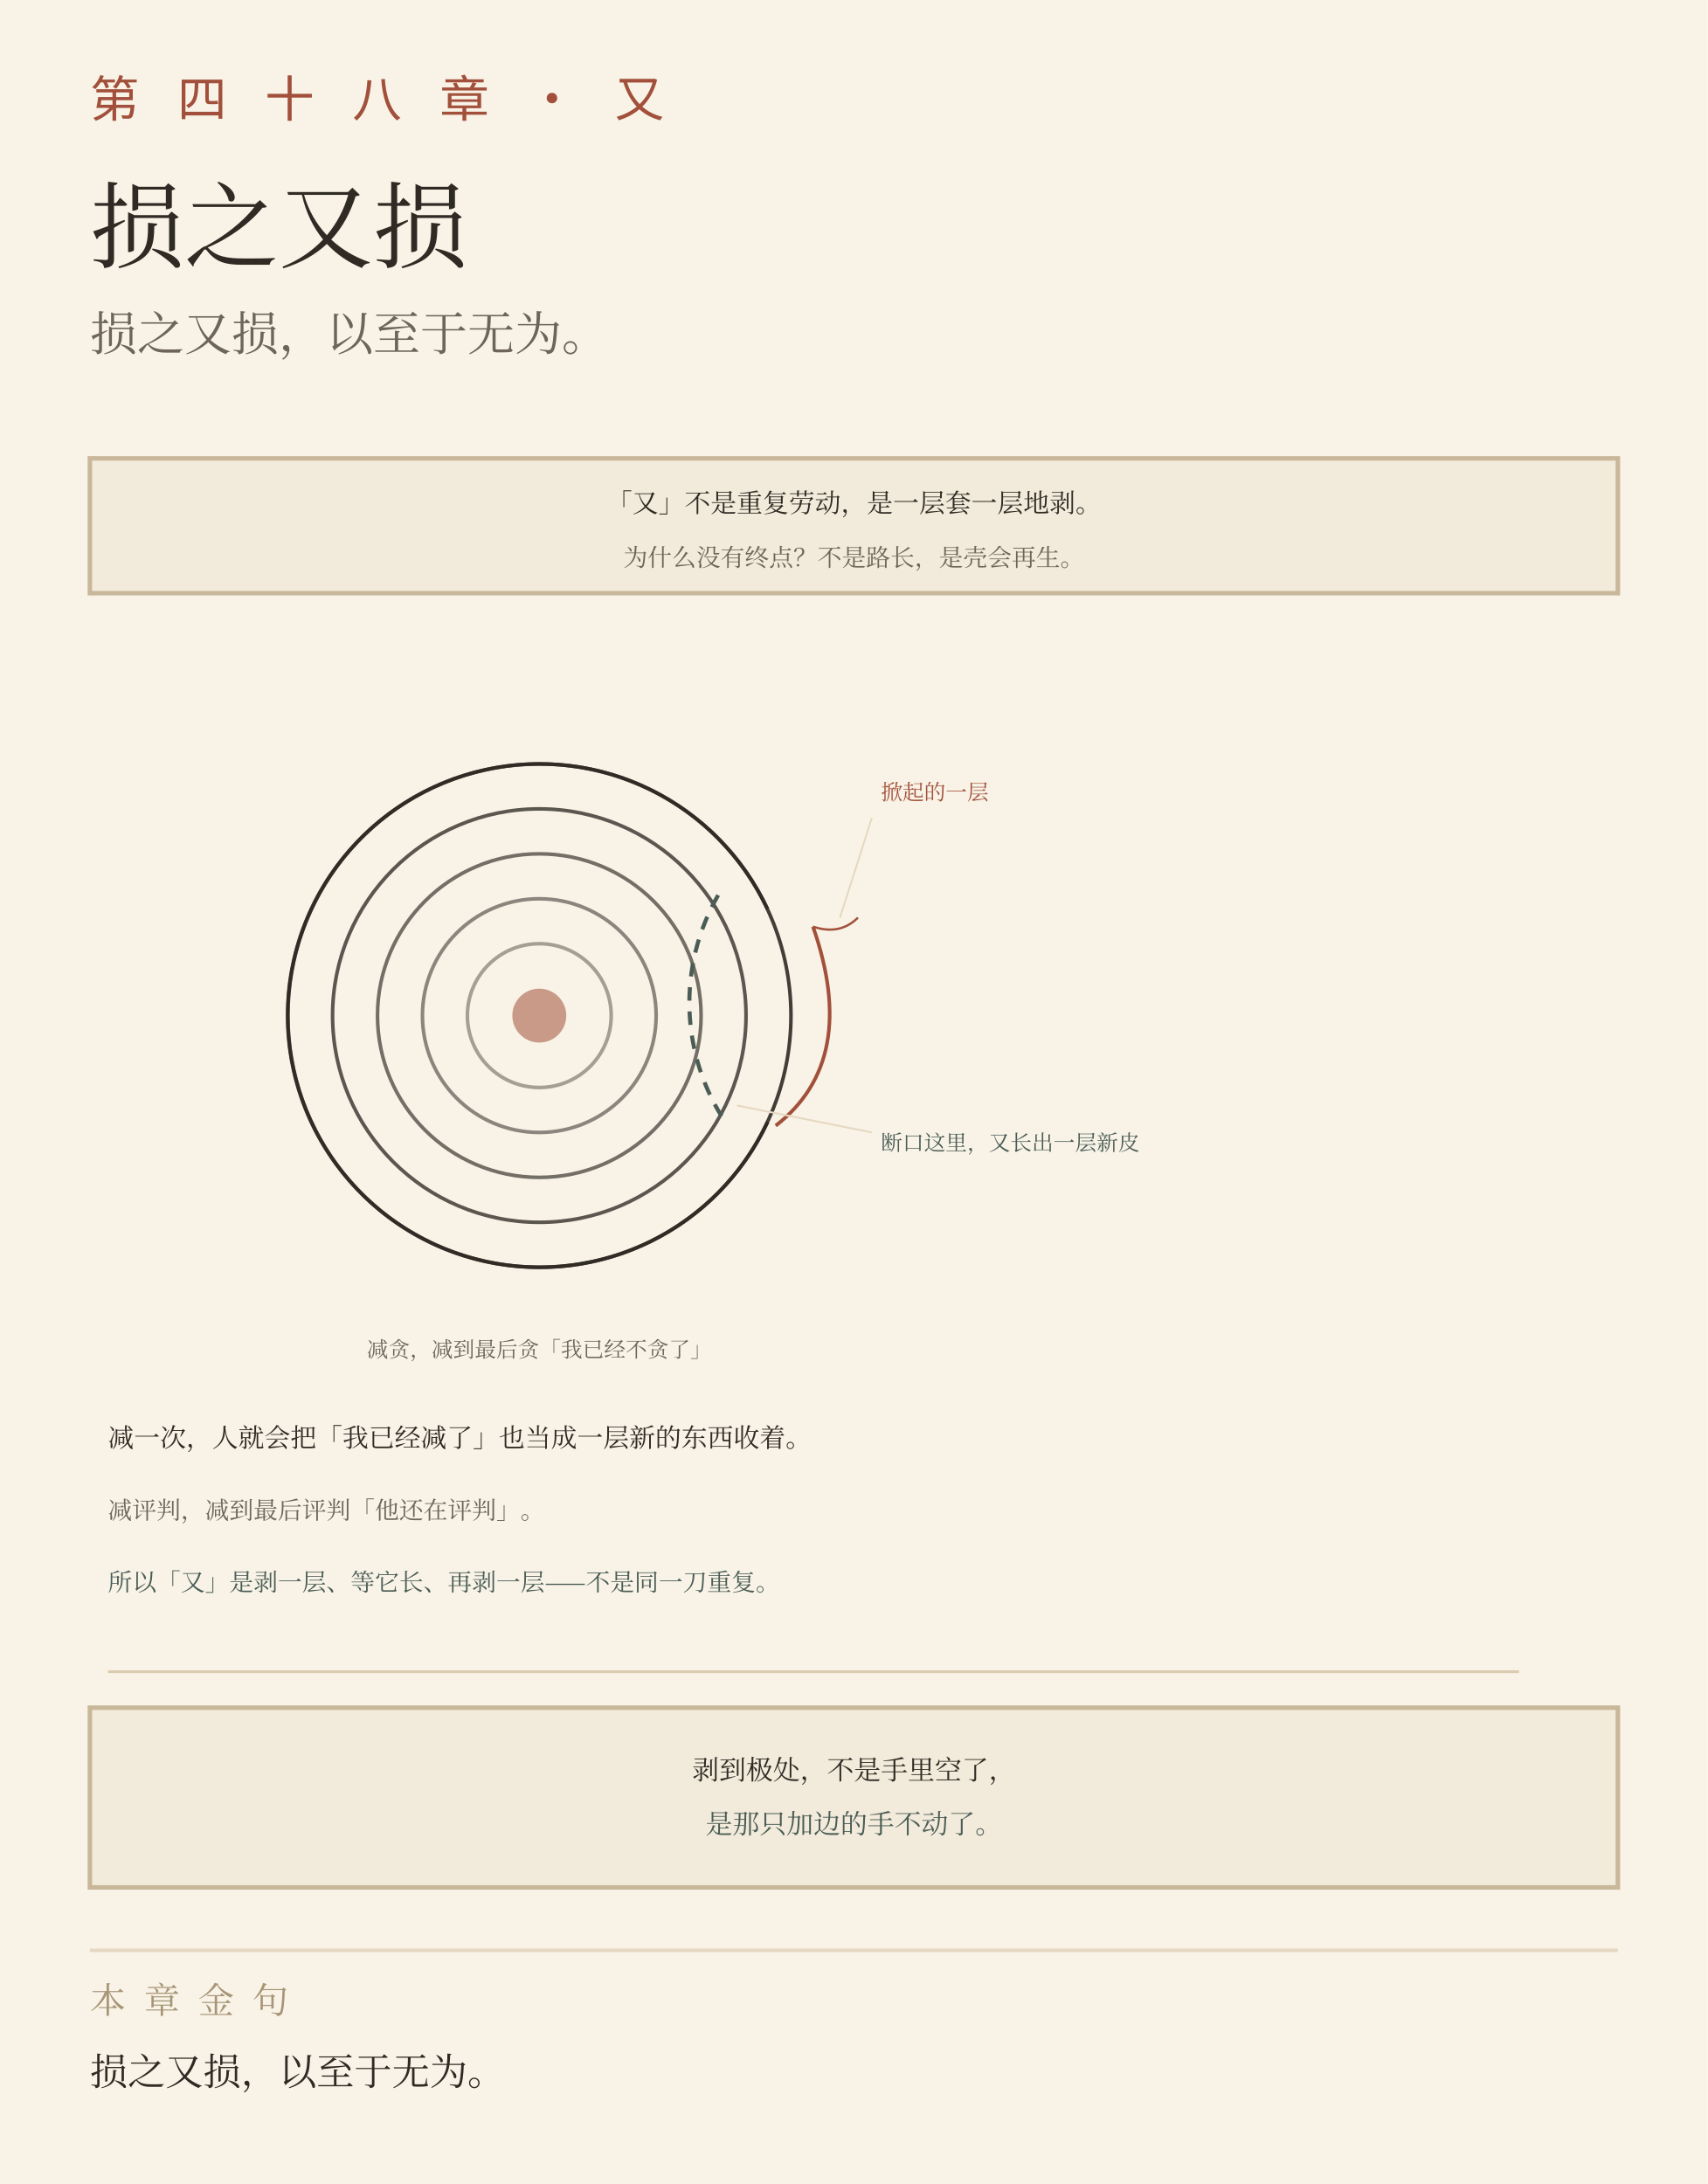
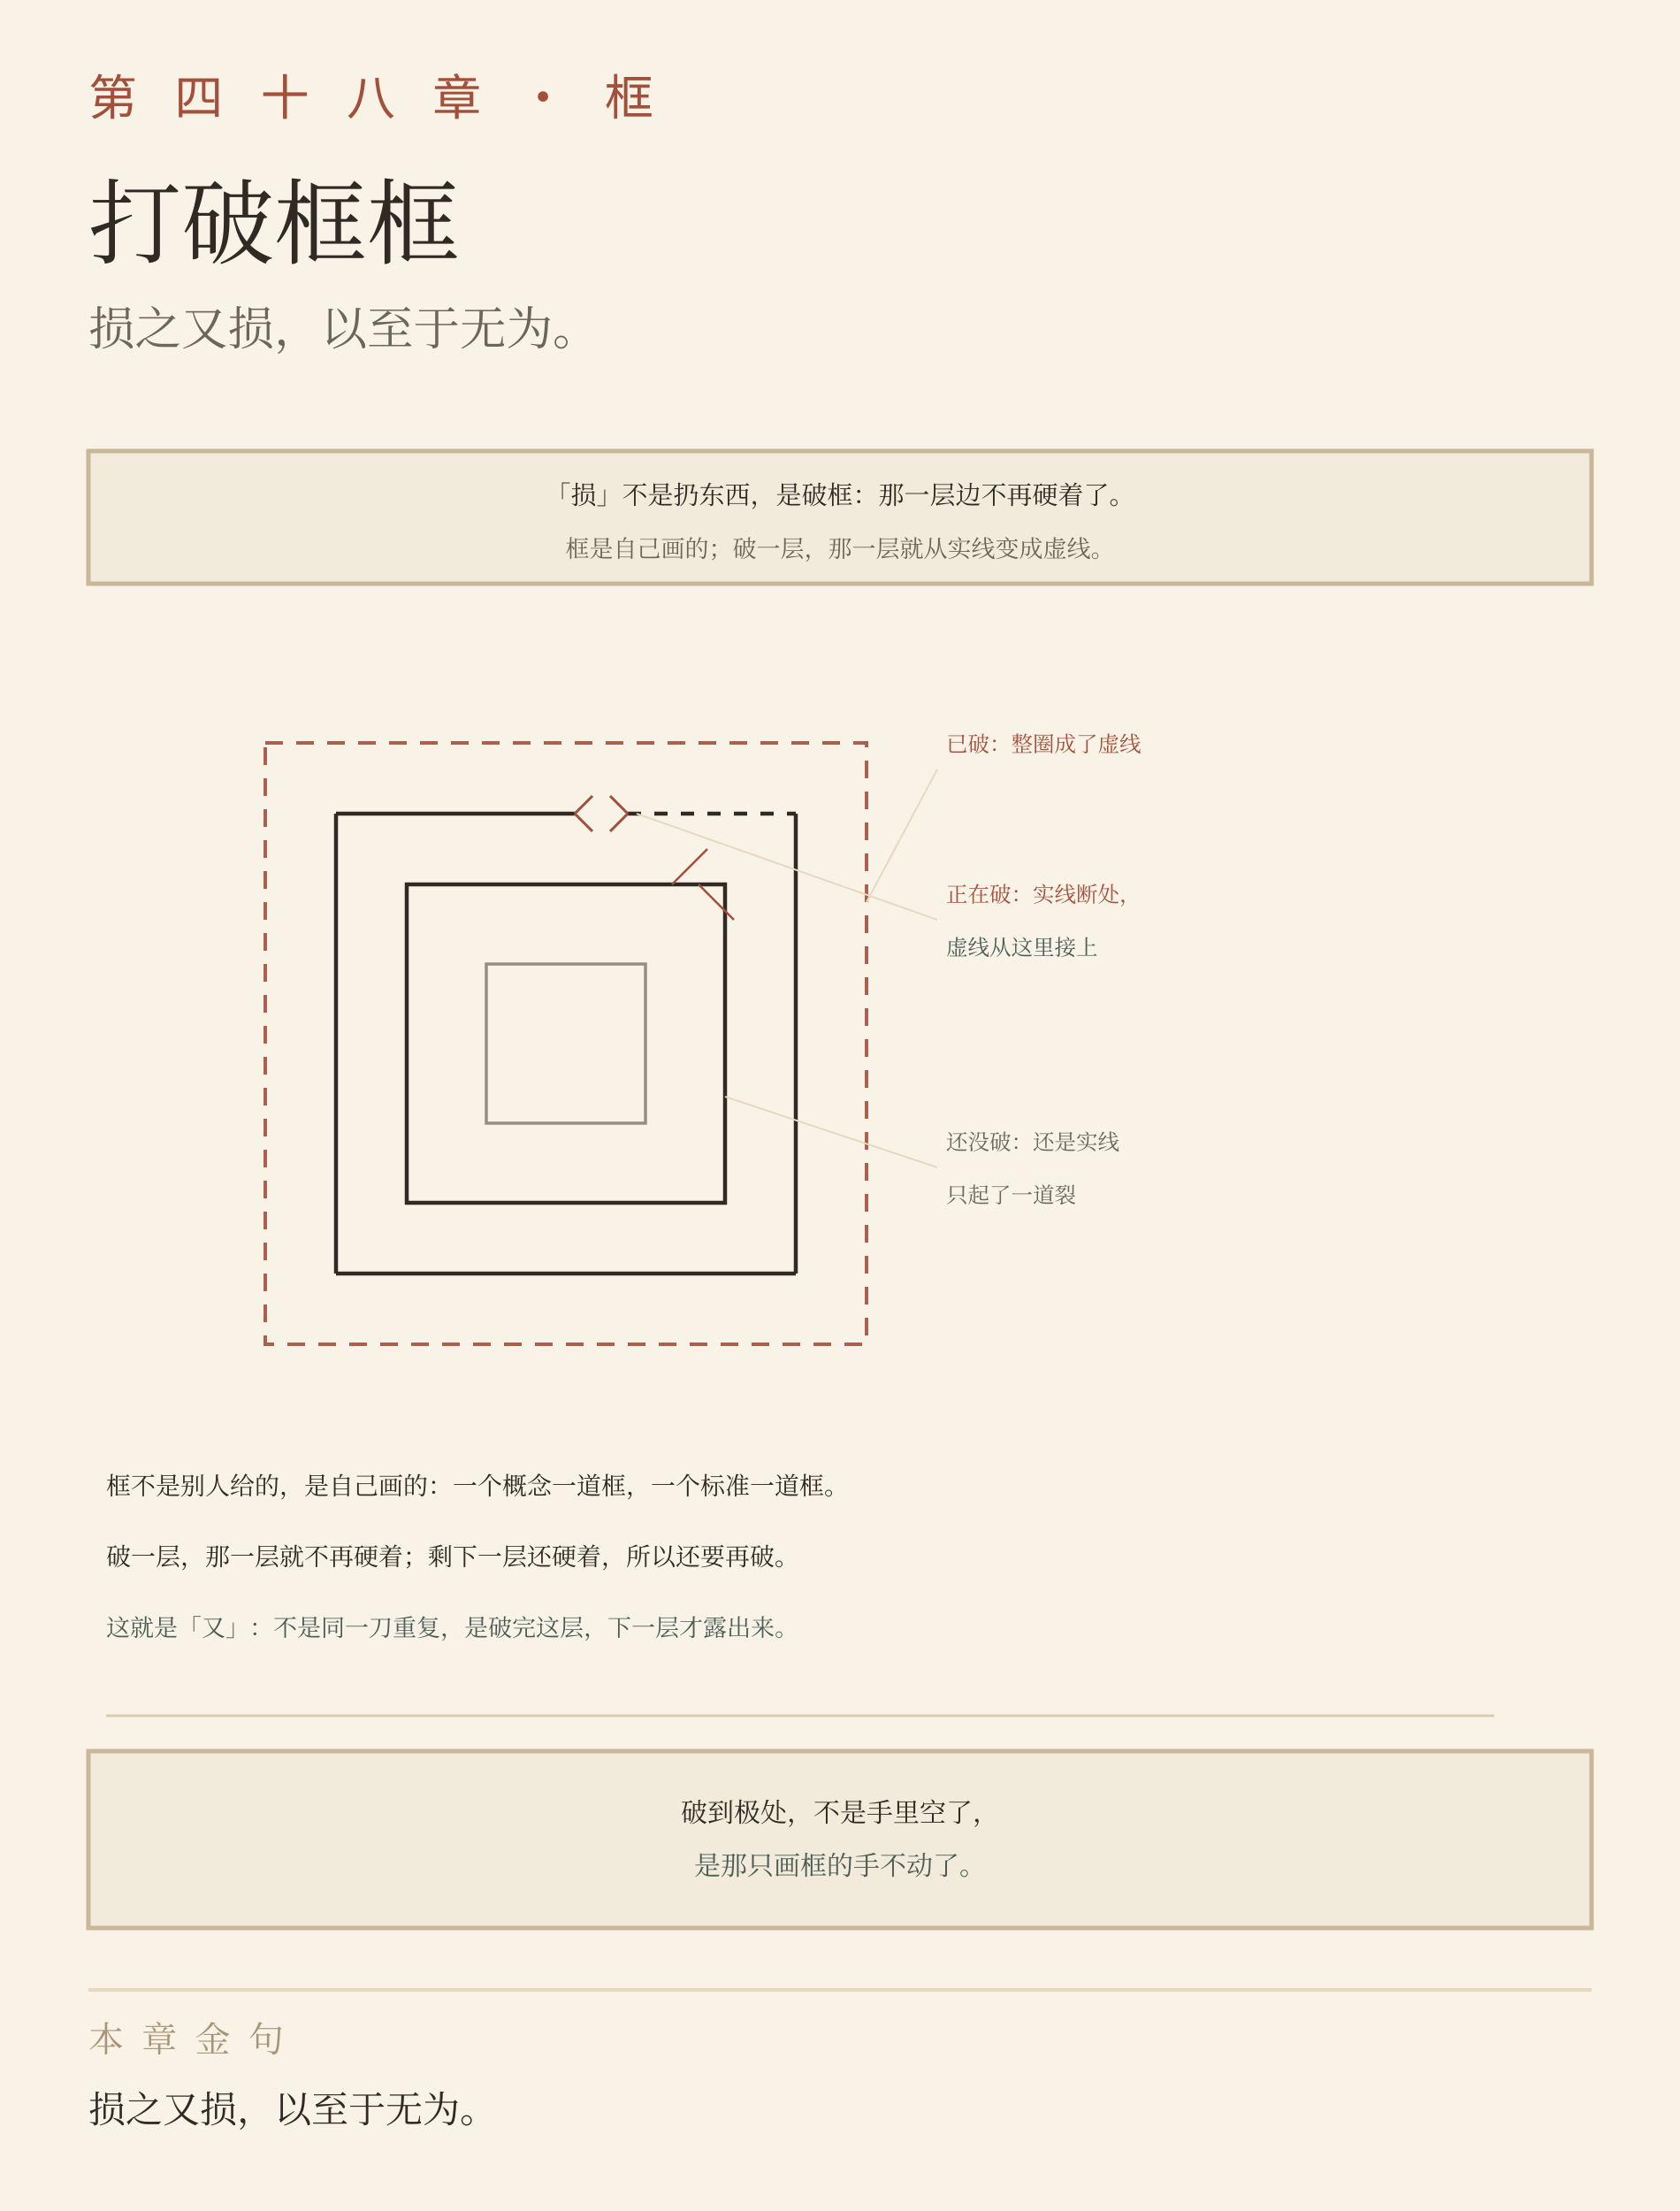
- <svg xmlns="http://www.w3.org/2000/svg" viewBox="0 0 380 486" role="img" aria-label="每减掉一层，剩下那层长出新皮" font-family="'Noto Serif CJK SC','Noto Serif SC','Songti SC',serif">
+ <svg xmlns="http://www.w3.org/2000/svg" viewBox="0 0 380 500" role="img" aria-label="破一层，那一层就从实线变成虚线" font-family="'Noto Serif CJK SC','Noto Serif SC','Songti SC',serif">
  <defs>
    <marker id="arr" viewBox="0 0 10 10" refX="9" refY="5" markerWidth="6" markerHeight="6" orient="auto">
      <path d="M0 0 L10 5 L0 10 z" fill="#6E6459" />
    </marker>
    <marker id="arr2" viewBox="0 0 10 10" refX="9" refY="5" markerWidth="6" markerHeight="6" orient="auto">
      <path d="M0 0 L10 5 L0 10 z" fill="#4A5C55" />
    </marker>
    <marker id="arrL" viewBox="0 0 10 10" refX="1" refY="5" markerWidth="6" markerHeight="6" orient="auto">
      <path d="M10 0 L0 5 L10 10 z" fill="#4A5C55" />
    </marker>
    <marker id="arrS" viewBox="0 0 10 10" refX="9" refY="5" markerWidth="6" markerHeight="6" orient="auto">
      <path d="M0 0 L10 5 L0 10 z" fill="#A2503B" />
    </marker>
  </defs>
-   <rect x="0" y="0" width="380" height="486" fill="#F8F3E6" />
-   <text x="20" y="26" font-size="11" fill="#A2503B" font-family="'Noto Sans CJK SC','Noto Sans SC',sans-serif" letter-spacing="3">第 四 十 八 章 · 又</text>
-   <text x="20" y="58" font-size="21" fill="#2F2A24">损之又损</text>
+   <rect x="0" y="0" width="380" height="500" fill="#F8F3E6" />
+   <text x="20" y="26" font-size="11" fill="#A2503B" font-family="'Noto Sans CJK SC','Noto Sans SC',sans-serif" letter-spacing="3">第 四 十 八 章 · 框</text>
+   <text x="20" y="58" font-size="21" fill="#2F2A24">打破框框</text>
  <text x="20" y="78" font-size="10.5" fill="#6E6459">损之又损，以至于无为。</text>
  <rect x="20" y="102" width="340" height="30" fill="#F2EADA" stroke="#C9B79A" stroke-width="1.0" />
-   <text x="190" y="114" font-size="5.8" fill="#2F2A24" text-anchor="middle">「又」不是重复劳动，是一层套一层地剥。</text>
-   <text x="190" y="126" font-size="5.4" fill="#6E6459" text-anchor="middle">为什么没有终点？不是路长，是壳会再生。</text>
-   <circle cx="120" cy="226" r="56" fill="none" stroke="#2F2A24" stroke-width="0.8" opacity="0.90" />
-   <circle cx="120" cy="226" r="46" fill="none" stroke="#2F2A24" stroke-width="0.8" opacity="0.78" />
-   <circle cx="120" cy="226" r="36" fill="none" stroke="#2F2A24" stroke-width="0.8" opacity="0.66" />
-   <circle cx="120" cy="226" r="26" fill="none" stroke="#2F2A24" stroke-width="0.8" opacity="0.54" />
-   <circle cx="120" cy="226" r="16" fill="none" stroke="#2F2A24" stroke-width="0.8" opacity="0.42" />
-   <circle cx="120" cy="226" r="6" fill="#A2503B" opacity="0.55" />
-   <path d="M170.8,249.7 A56,56 0 1 1 170.8,202.3" fill="none" stroke="#2F2A24" stroke-width="0.8" opacity="0.9" />
-   <path d="M172.6,250.5 Q191.3,236.0 180.9,206.2" fill="none" stroke="#A2503B" stroke-width="0.8" />
-   <path d="M180.9,206.2 q6,2 10,-2" fill="none" stroke="#A2503B" stroke-width="0.5" />
-   <text x="196" y="178" font-size="4.8" fill="#A2503B">掀起的一层</text>
-   <line x1="194" y1="182" x2="186.9" y2="204.2" stroke="#E6D8C2" stroke-width="0.4" />
-   <path d="M159.8,199.2 A48,48 0 0 0 161.6,250.0" fill="none" stroke="#4A5C55" stroke-width="0.9" stroke-dasharray="3 2.4" />
-   <text x="196" y="256" font-size="4.8" fill="#4A5C55">断口这里，又长出一层新皮</text>
-   <line x1="194" y1="252" x2="164" y2="246" stroke="#E6D8C2" stroke-width="0.4" />
-   <text x="120" y="302" font-size="4.8" fill="#6E6459" text-anchor="middle">减贪，减到最后贪「我已经不贪了」</text>
-   <text x="24" y="322" font-size="5.8" fill="#2F2A24">减一次，人就会把「我已经减了」也当成一层新的东西收着。</text>
-   <text x="24" y="338" font-size="5.4" fill="#6E6459">减评判，减到最后评判「他还在评判」。</text>
-   <text x="24" y="354" font-size="5.4" fill="#4A5C55">所以「又」是剥一层、等它长、再剥一层——不是同一刀重复。</text>
-   <line x1="24" y1="372" x2="338" y2="372" stroke="#DCCBB0" stroke-width="0.6" />
-   <rect x="20" y="380" width="340" height="40" fill="#F2EADA" stroke="#C9B79A" stroke-width="1.0" />
-   <text x="190" y="396" font-size="6.0" fill="#2F2A24" text-anchor="middle">剥到极处，不是手里空了，</text>
-   <text x="190" y="408" font-size="6.0" fill="#4A5C55" text-anchor="middle">是那只加边的手不动了。</text>
-   <line x1="20" y1="434" x2="360" y2="434" stroke="#E6D8C2" stroke-width="0.8" />
-   <text x="20" y="448" font-size="8.0" fill="#A89577" letter-spacing="1">本 章 金 句</text>
-   <text x="20" y="464" font-size="8.4" fill="#2F2A24">损之又损，以至于无为。</text>
+   <text x="190" y="114" font-size="5.8" fill="#2F2A24" text-anchor="middle">「损」不是扔东西，是破框：那一层边不再硬着了。</text>
+   <text x="190" y="126" font-size="5.4" fill="#6E6459" text-anchor="middle">框是自己画的；破一层，那一层就从实线变成虚线。</text>
+   <rect x="60" y="168" width="136" height="136" fill="none" stroke="#A2503B" stroke-width="0.8" opacity="0.9" stroke-dasharray="4 3" />
+   <line x1="76" y1="184" x2="130" y2="184" stroke="#2F2A24" stroke-width="0.9" />
+   <line x1="142" y1="184" x2="180" y2="184" stroke="#2F2A24" stroke-width="0.9" stroke-dasharray="3 3" />
+   <line x1="180" y1="184" x2="180" y2="288" stroke="#2F2A24" stroke-width="0.9" />
+   <line x1="180" y1="288" x2="76" y2="288" stroke="#2F2A24" stroke-width="0.9" />
+   <line x1="76" y1="288" x2="76" y2="184" stroke="#2F2A24" stroke-width="0.9" />
+   <path d="M130,184 l4,-4 M130,184 l4,4" stroke="#A2503B" stroke-width="0.6" fill="none" />
+   <path d="M142,184 l-4,-4 M142,184 l-4,4" stroke="#A2503B" stroke-width="0.6" fill="none" />
+   <rect x="92" y="200" width="72" height="72" fill="none" stroke="#2F2A24" stroke-width="0.9" opacity="1.0" />
+   <path d="M152,200 l8,-8 M158,200 l8,8" stroke="#A2503B" stroke-width="0.5" fill="none" />
+   <rect x="110" y="218" width="36" height="36" fill="none" stroke="#2F2A24" stroke-width="0.7" opacity="0.5" />
+   <text x="214" y="170" font-size="4.9" fill="#A2503B">已破：整圈成了虚线</text>
+   <line x1="212" y1="174" x2="196" y2="204" stroke="#E6D8C2" stroke-width="0.4" />
+   <text x="214" y="204" font-size="4.9" fill="#A2503B">正在破：实线断处，</text>
+   <text x="214" y="216" font-size="4.9" fill="#4A5C55">虚线从这里接上</text>
+   <line x1="212" y1="208" x2="144" y2="184" stroke="#E6D8C2" stroke-width="0.4" />
+   <text x="214" y="260" font-size="4.9" fill="#6E6459">还没破：还是实线</text>
+   <text x="214" y="272" font-size="4.9" fill="#6E6459">只起了一道裂</text>
+   <line x1="212" y1="264" x2="164" y2="248" stroke="#E6D8C2" stroke-width="0.4" />
+   <text x="24" y="338" font-size="5.6" fill="#2F2A24">框不是别人给的，是自己画的：一个概念一道框，一个标准一道框。</text>
+   <text x="24" y="354" font-size="5.6" fill="#2F2A24">破一层，那一层就不再硬着；剩下一层还硬着，所以还要再破。</text>
+   <text x="24" y="370" font-size="5.4" fill="#4A5C55">这就是「又」：不是同一刀重复，是破完这层，下一层才露出来。</text>
+   <line x1="24" y1="388" x2="338" y2="388" stroke="#DCCBB0" stroke-width="0.6" />
+   <rect x="20" y="396" width="340" height="40" fill="#F2EADA" stroke="#C9B79A" stroke-width="1.0" />
+   <text x="190" y="412" font-size="6.0" fill="#2F2A24" text-anchor="middle">破到极处，不是手里空了，</text>
+   <text x="190" y="424" font-size="6.0" fill="#4A5C55" text-anchor="middle">是那只画框的手不动了。</text>
+   <line x1="20" y1="450" x2="360" y2="450" stroke="#E6D8C2" stroke-width="0.8" />
+   <text x="20" y="464" font-size="8.0" fill="#A89577" letter-spacing="1">本 章 金 句</text>
+   <text x="20" y="480" font-size="8.4" fill="#2F2A24">损之又损，以至于无为。</text>
</svg>
